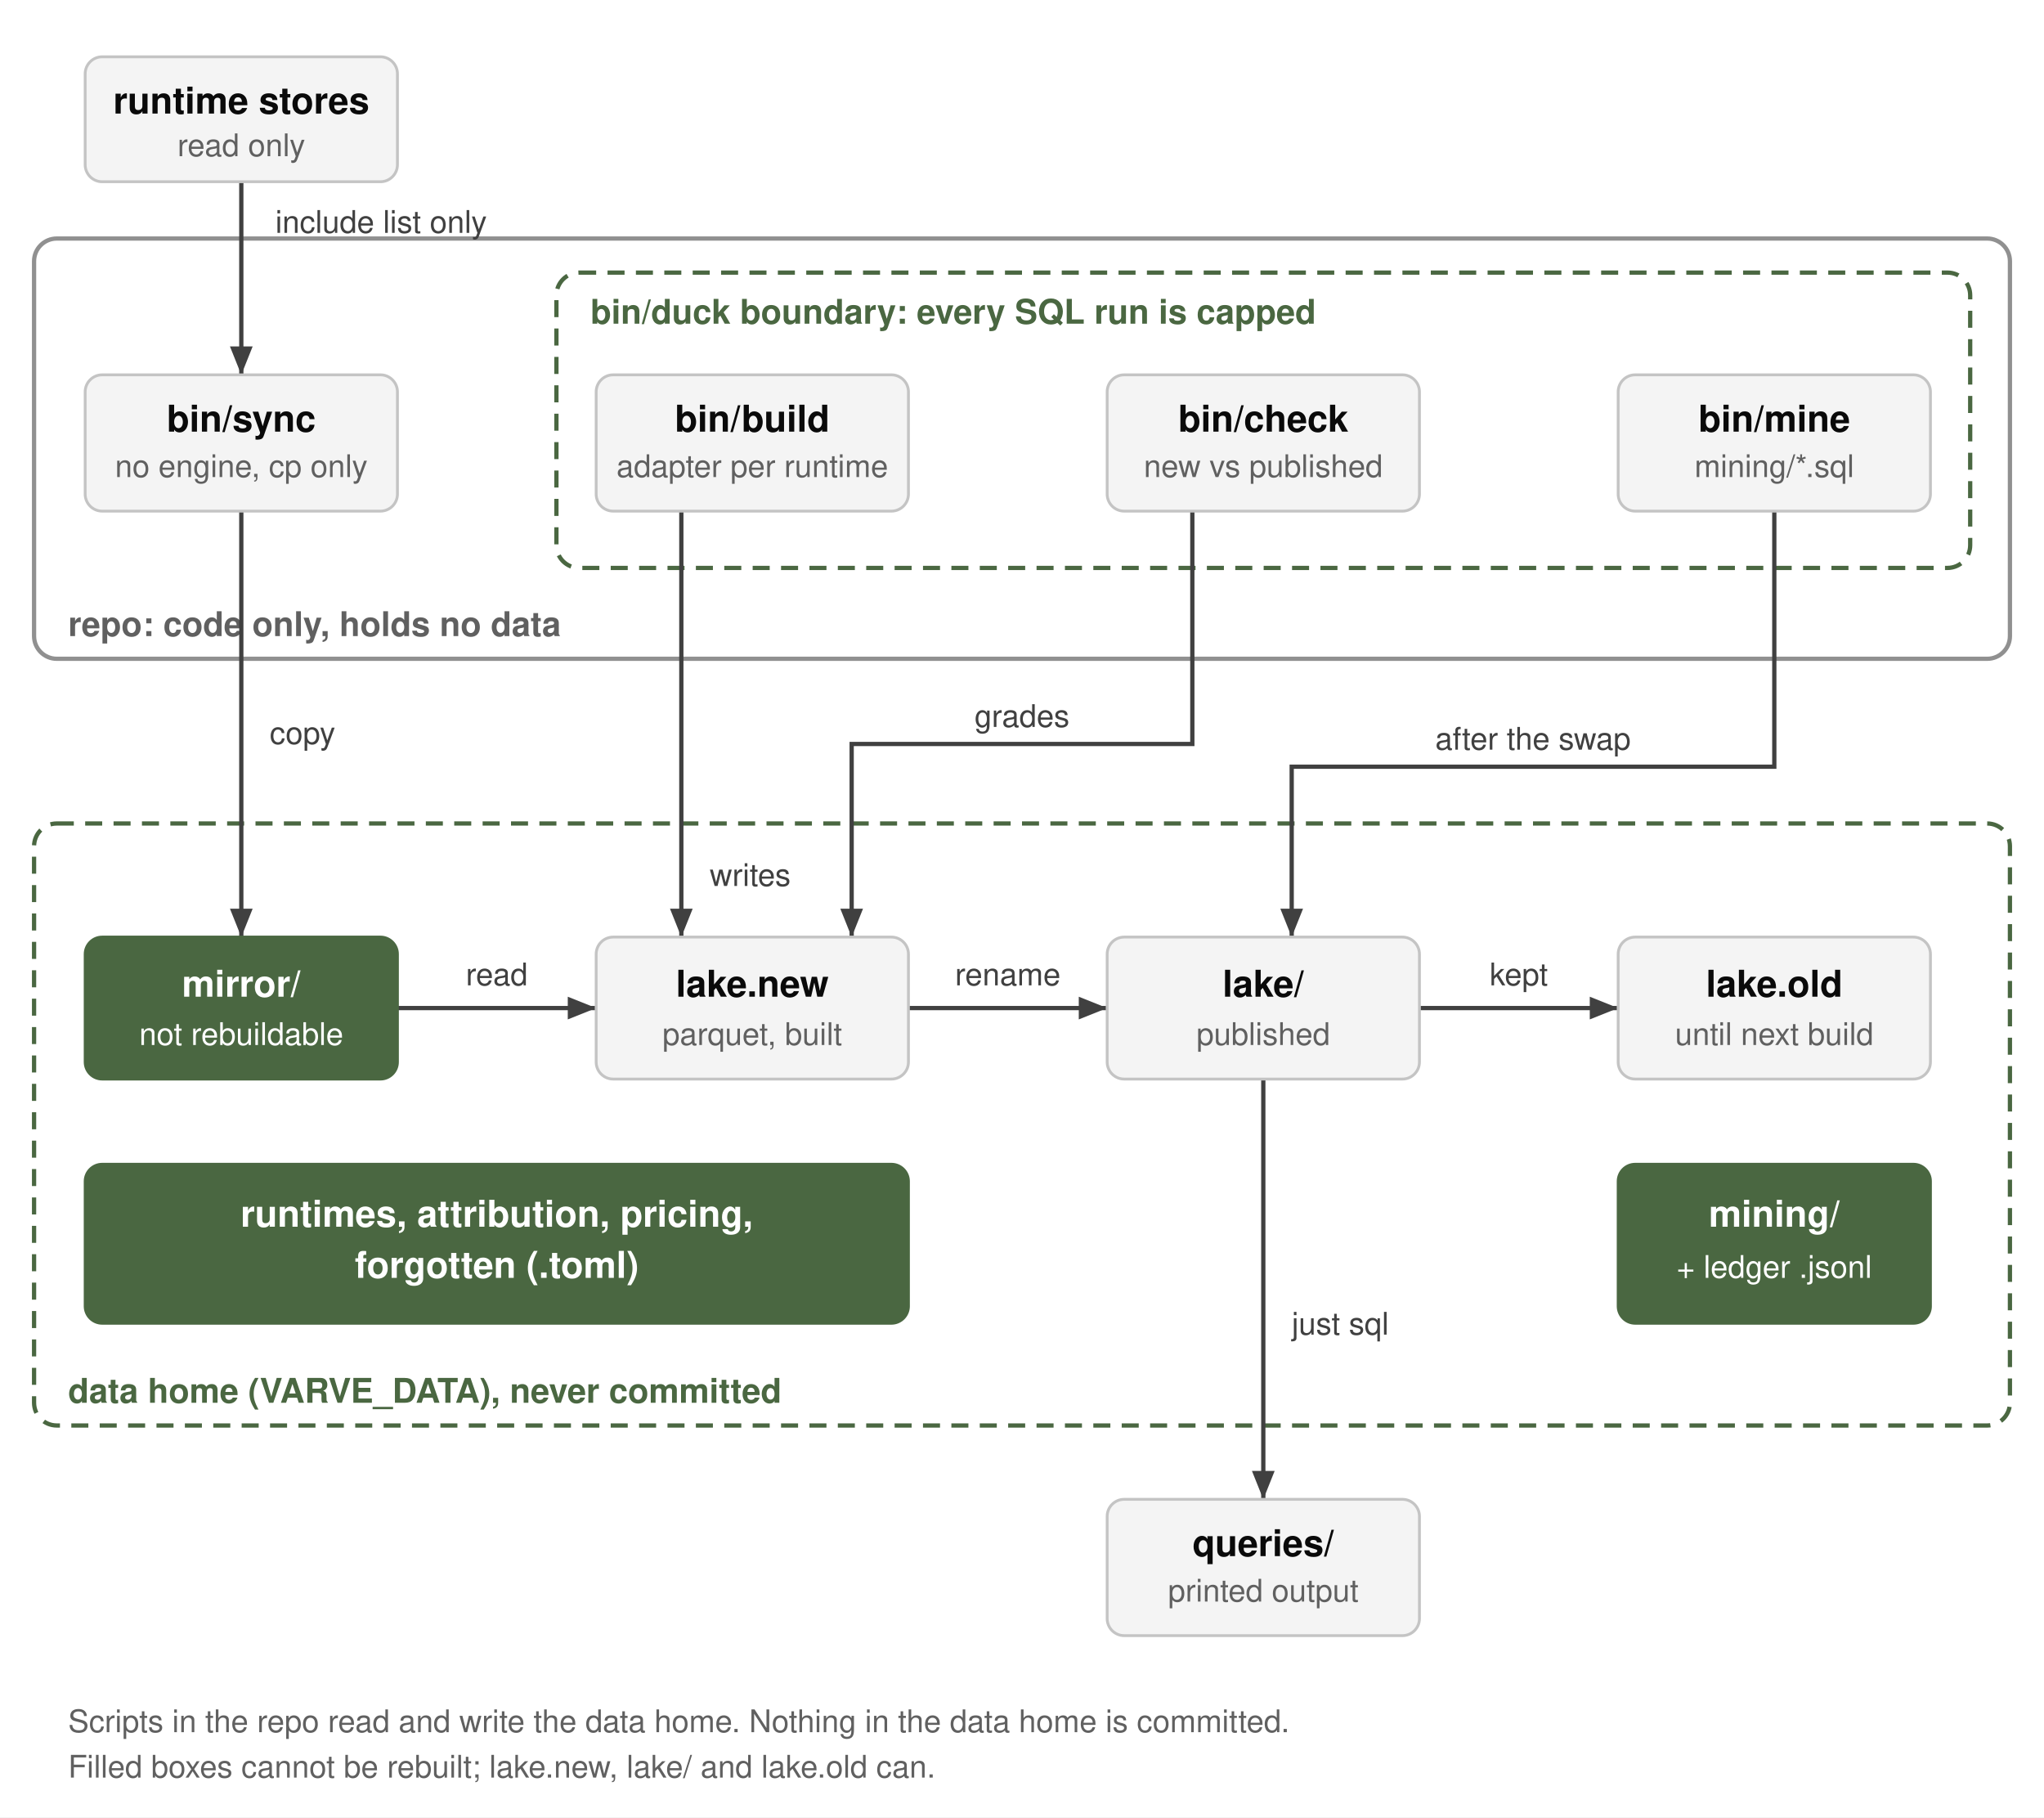
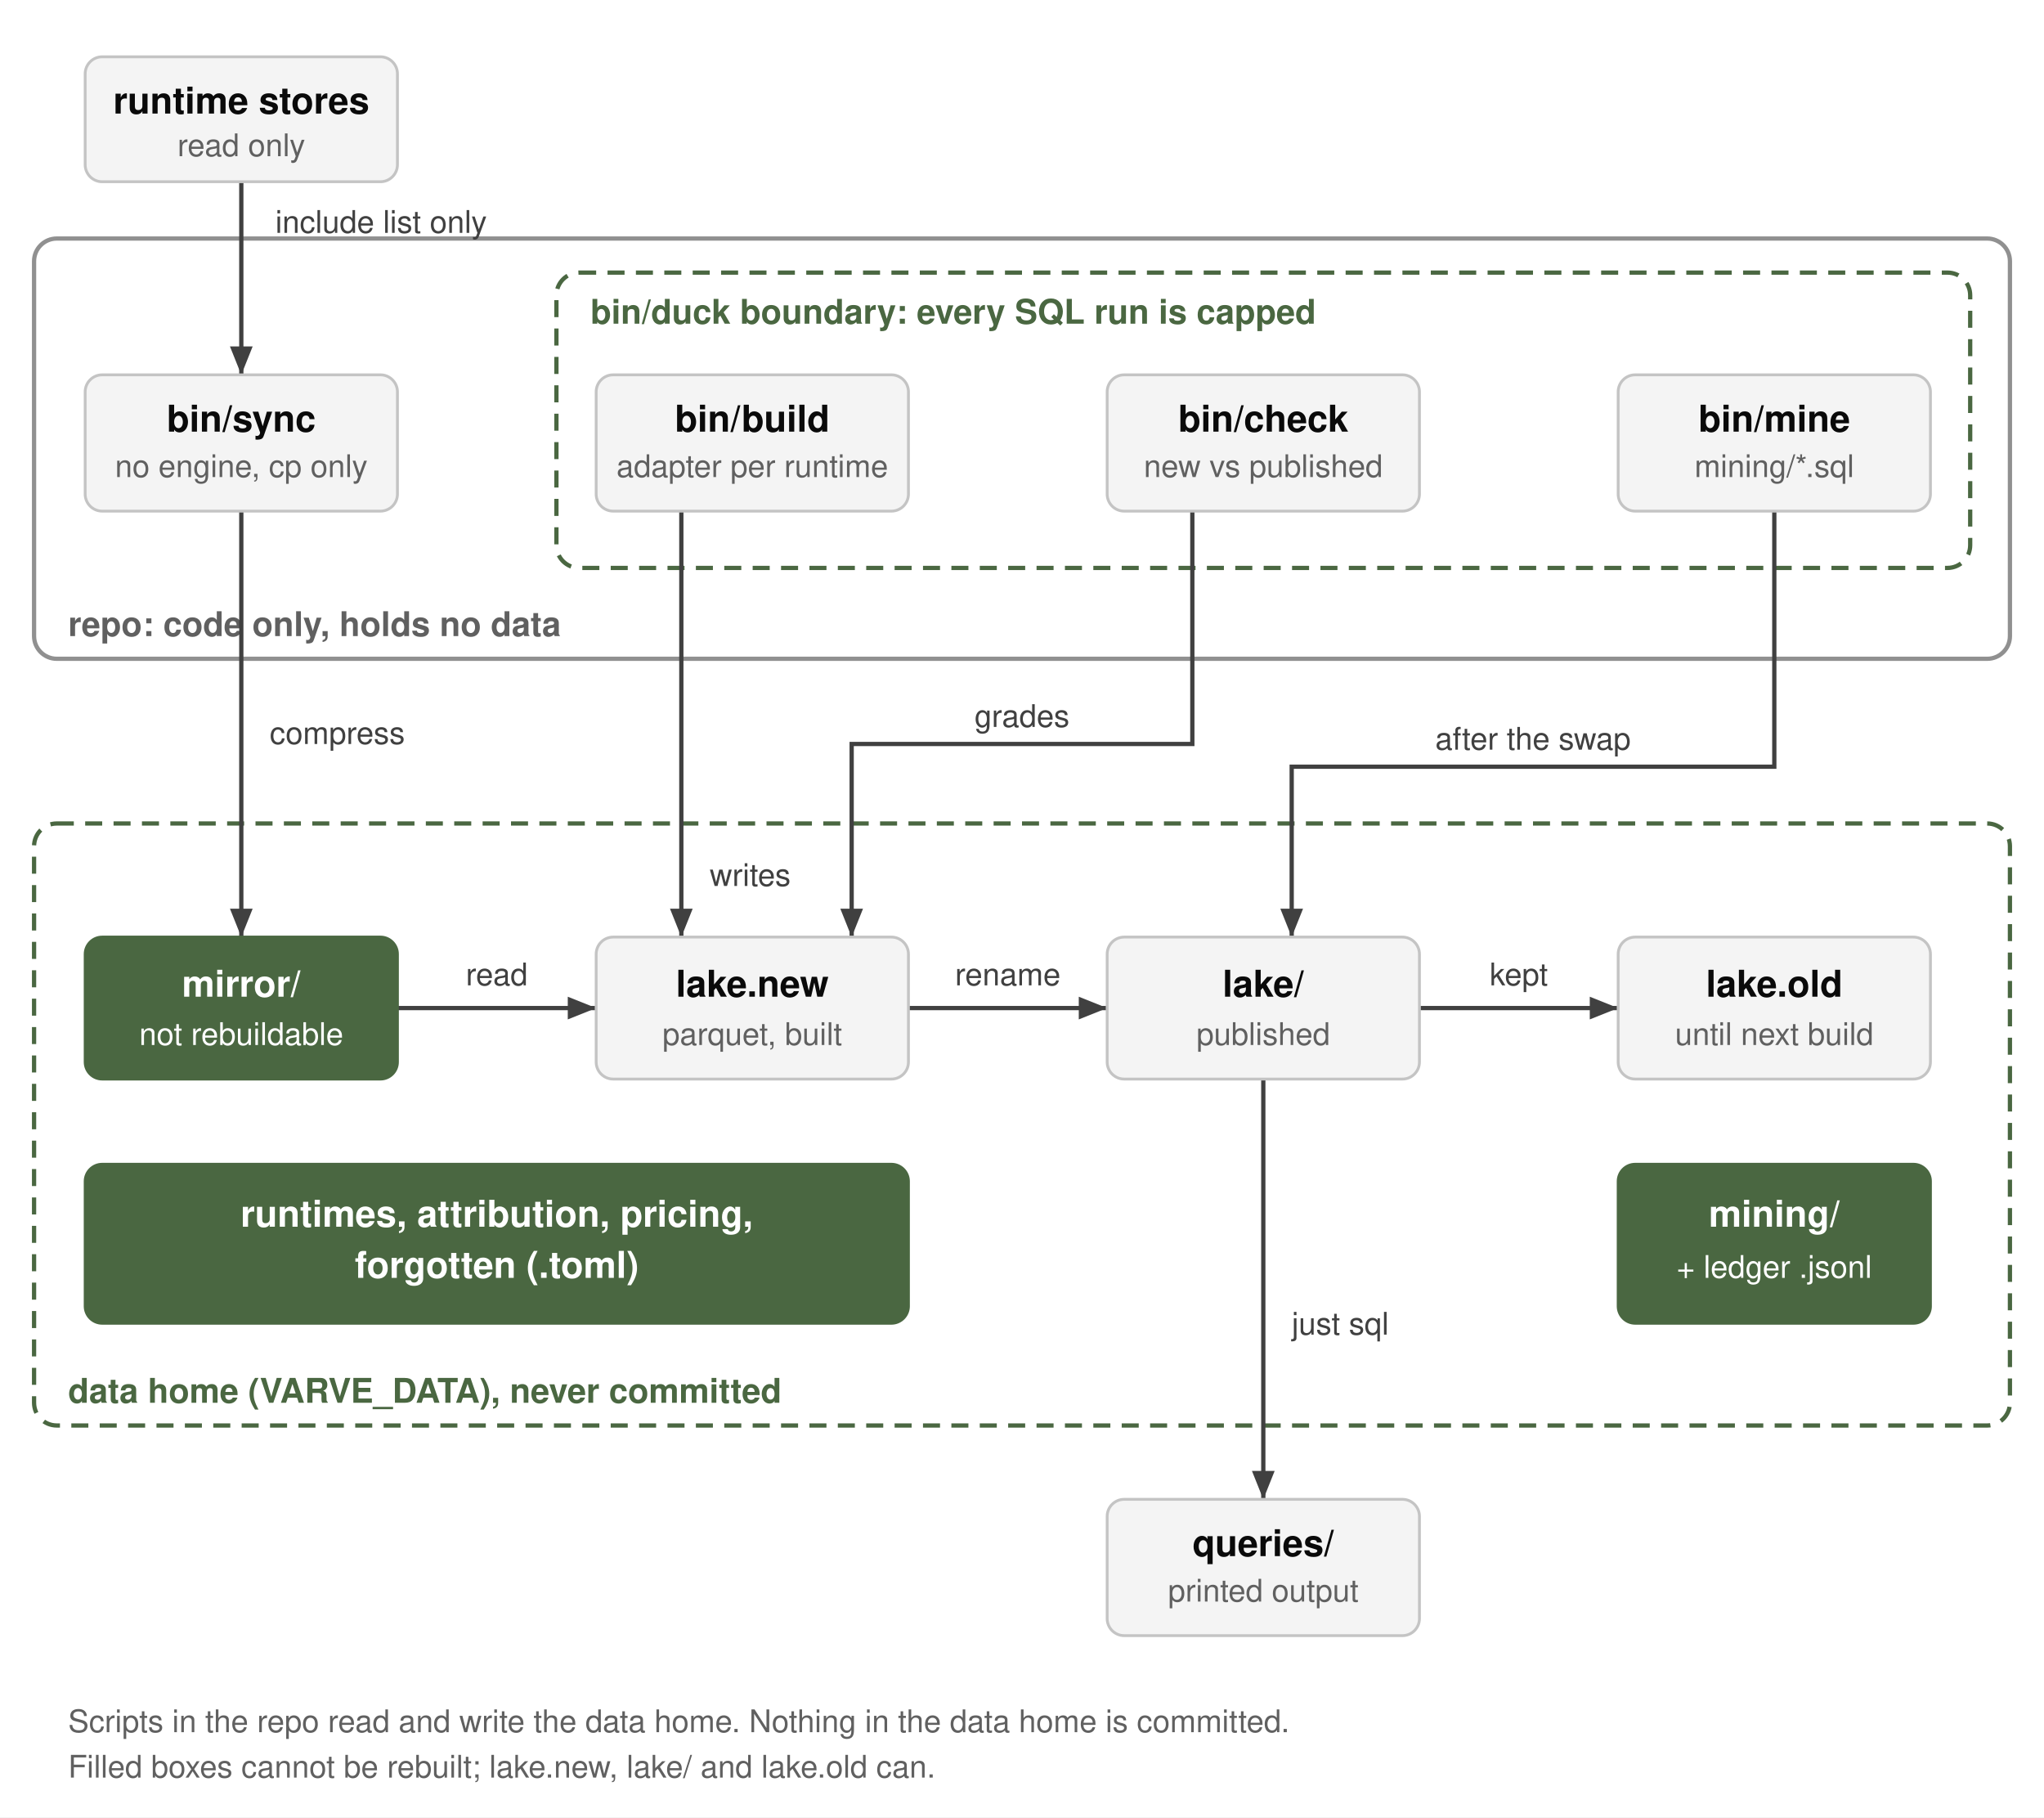
<svg xmlns="http://www.w3.org/2000/svg" viewBox="0 0 720 640" width="720" height="640" role="img" aria-labelledby="sys-t sys-d">
  <style>
    svg { font-family: system-ui, -apple-system, "Segoe UI", Helvetica, Arial, sans-serif; }
    .box { fill: #f4f4f4; stroke: #c4c4c4; stroke-width: 1; }
    .acc { fill: #4a6741; stroke: #4a6741; }
    .zone { fill: none; stroke: #4a6741; stroke-width: 1.5; stroke-dasharray: 6 4; }
    .zrep { fill: none; stroke: #909090; stroke-width: 1.5; }
    .nm { font-size: 13px; font-weight: 600; fill: #0a0a0a; }
    .sub { font-size: 11px; fill: #606060; }
    .lbl { font-size: 11px; fill: #404040; }
    .anm { font-size: 13px; font-weight: 600; fill: #ffffff; }
    .asub { font-size: 11px; fill: #ffffff; }
    .ln { fill: none; stroke: #404040; stroke-width: 1.5; }
    .ah { fill: #404040; }
    .zl { font-size: 12px; font-weight: 600; fill: #4a6741; }
    .zg { font-size: 12px; font-weight: 600; fill: #606060; }
    .pg { fill: #ffffff; }
    @media (prefers-color-scheme: dark) {
      .pg { fill: #1c1c1e; }
      .box { fill: #242426; stroke: #48484a; }
      .acc { fill: #6aaa58; stroke: #6aaa58; }
      .zone { stroke: #6aaa58; }
      .zrep { stroke: #8e8e93; }
      .nm { fill: #f2f2f7; }
      .sub { fill: #a0a0a6; }
      .lbl { fill: #aeaeb2; }
      .anm { fill: #1c1c1e; }
      .asub { fill: #1c1c1e; }
      .ln { stroke: #aeaeb2; }
      .ah { fill: #aeaeb2; }
      .zl { fill: #6aaa58; }
      .zg { fill: #a0a0a6; }
    }
  </style>
  <rect class="pg" width="720" height="640" />
  <defs>
    <marker id="sys-ar" markerUnits="userSpaceOnUse" markerWidth="10" markerHeight="8" refX="10" refY="4" orient="auto">
      <path class="ah" d="M0,0 L10,4 L0,8 Z" />
    </marker>
  </defs>
  <rect class="zrep" x="12" y="84" width="696" height="148" rx="8" />
  <text class="zg" x="24" y="224">repo: code only, holds no data</text>
  <rect class="zone" x="196" y="96" width="498" height="104" rx="8" />
  <text class="zl" x="208" y="114">bin/duck boundary: every SQL run is capped</text>
  <rect class="zone" x="12" y="290" width="696" height="212" rx="8" />
  <text class="zl" x="24" y="494">data home (VARVE_DATA), never committed</text>
  <path class="ln" d="M85,64 V132" marker-end="url(#sys-ar)" />
  <path class="ln" d="M85,180 V330" marker-end="url(#sys-ar)" />
  <path class="ln" d="M240,180 V330" marker-end="url(#sys-ar)" />
  <path class="ln" d="M420,180 V262 H300 V330" marker-end="url(#sys-ar)" />
  <path class="ln" d="M625,180 V270 H455 V330" marker-end="url(#sys-ar)" />
  <path class="ln" d="M140,355 H210" marker-end="url(#sys-ar)" />
  <path class="ln" d="M320,355 H390" marker-end="url(#sys-ar)" />
  <path class="ln" d="M500,355 H570" marker-end="url(#sys-ar)" />
  <path class="ln" d="M445,380 V528" marker-end="url(#sys-ar)" />
  <text class="lbl" x="95" y="86" dx="2" dy="-4">include list only</text>
-   <text class="lbl" x="95" y="262">copy</text>
+   <text class="lbl" x="95" y="262">compress</text>
  <text class="lbl" x="250" y="312">writes</text>
  <text class="lbl" x="360" y="256" text-anchor="middle">grades</text>
  <text class="lbl" x="540" y="264" text-anchor="middle">after the swap</text>
  <text class="lbl" x="175" y="347" text-anchor="middle">read</text>
  <text class="lbl" x="355" y="347" text-anchor="middle">rename</text>
  <text class="lbl" x="535" y="347" text-anchor="middle">kept</text>
  <text class="lbl" x="455" y="470">just sql</text>
  <rect class="box" x="30" y="20" width="110" height="44" rx="6" />
  <text class="nm" x="85" y="40" text-anchor="middle">runtime stores</text>
  <text class="sub" x="85" y="55" text-anchor="middle">read only</text>
  <rect class="box" x="30" y="132" width="110" height="48" rx="6" />
  <text class="nm" x="85" y="152" text-anchor="middle">bin/sync</text>
  <text class="sub" x="85" y="168" text-anchor="middle">no engine, cp only</text>
  <rect class="box" x="210" y="132" width="110" height="48" rx="6" />
  <text class="nm" x="265" y="152" text-anchor="middle">bin/build</text>
  <text class="sub" x="265" y="168" text-anchor="middle">adapter per runtime</text>
  <rect class="box" x="390" y="132" width="110" height="48" rx="6" />
  <text class="nm" x="445" y="152" text-anchor="middle">bin/check</text>
  <text class="sub" x="445" y="168" text-anchor="middle">new vs published</text>
  <rect class="box" x="570" y="132" width="110" height="48" rx="6" />
  <text class="nm" x="625" y="152" text-anchor="middle">bin/mine</text>
  <text class="sub" x="625" y="168" text-anchor="middle">mining/*.sql</text>
  <rect class="acc" x="30" y="330" width="110" height="50" rx="6" />
  <text class="anm" x="85" y="351" text-anchor="middle">mirror/</text>
  <text class="asub" x="85" y="368" text-anchor="middle">not rebuildable</text>
  <rect class="box" x="210" y="330" width="110" height="50" rx="6" />
  <text class="nm" x="265" y="351" text-anchor="middle">lake.new</text>
  <text class="sub" x="265" y="368" text-anchor="middle">parquet, built</text>
  <rect class="box" x="390" y="330" width="110" height="50" rx="6" />
  <text class="nm" x="445" y="351" text-anchor="middle">lake/</text>
  <text class="sub" x="445" y="368" text-anchor="middle">published</text>
  <rect class="box" x="570" y="330" width="110" height="50" rx="6" />
  <text class="nm" x="625" y="351" text-anchor="middle">lake.old</text>
  <text class="sub" x="625" y="368" text-anchor="middle">until next build</text>
  <rect class="acc" x="30" y="410" width="290" height="56" rx="6" />
  <text class="anm" x="175" y="432" text-anchor="middle">runtimes, attribution, pricing,</text>
  <text class="anm" x="175" y="450" text-anchor="middle">forgotten (.toml)</text>
  <rect class="acc" x="570" y="410" width="110" height="56" rx="6" />
  <text class="anm" x="625" y="432" text-anchor="middle">mining/</text>
  <text class="asub" x="625" y="450" text-anchor="middle">+ ledger .jsonl</text>
  <rect class="box" x="390" y="528" width="110" height="48" rx="6" />
  <text class="nm" x="445" y="548" text-anchor="middle">queries/</text>
  <text class="sub" x="445" y="564" text-anchor="middle">printed output</text>
  <text class="sub" x="24" y="610">Scripts in the repo read and write the data home. Nothing in the data home is committed.</text>
  <text class="sub" x="24" y="626">Filled boxes cannot be rebuilt; lake.new, lake/ and lake.old can.</text>
</svg>
